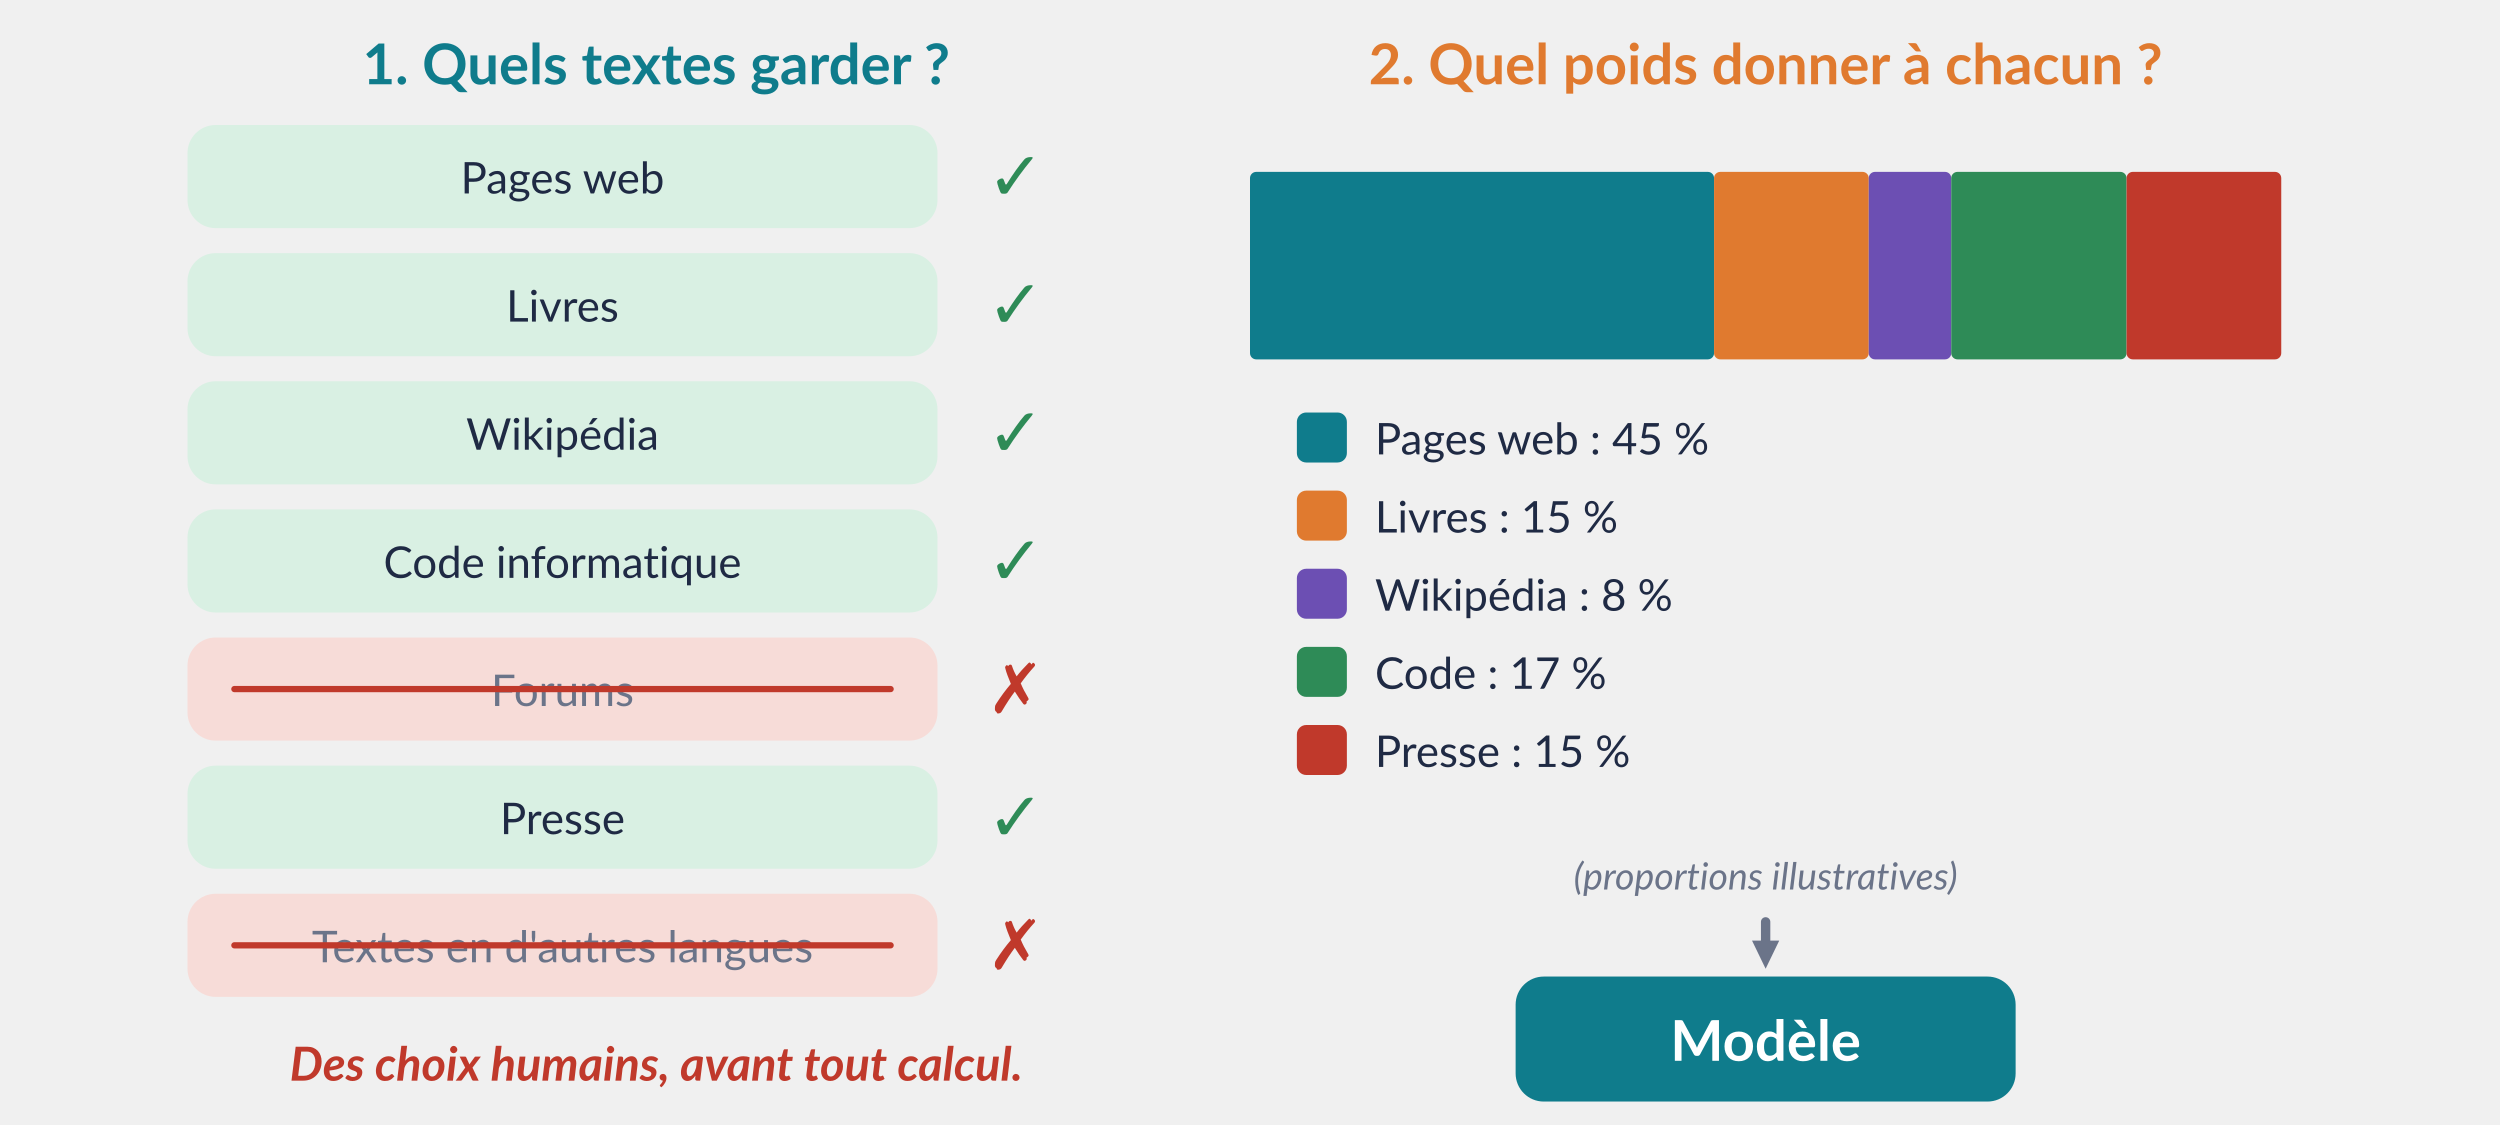
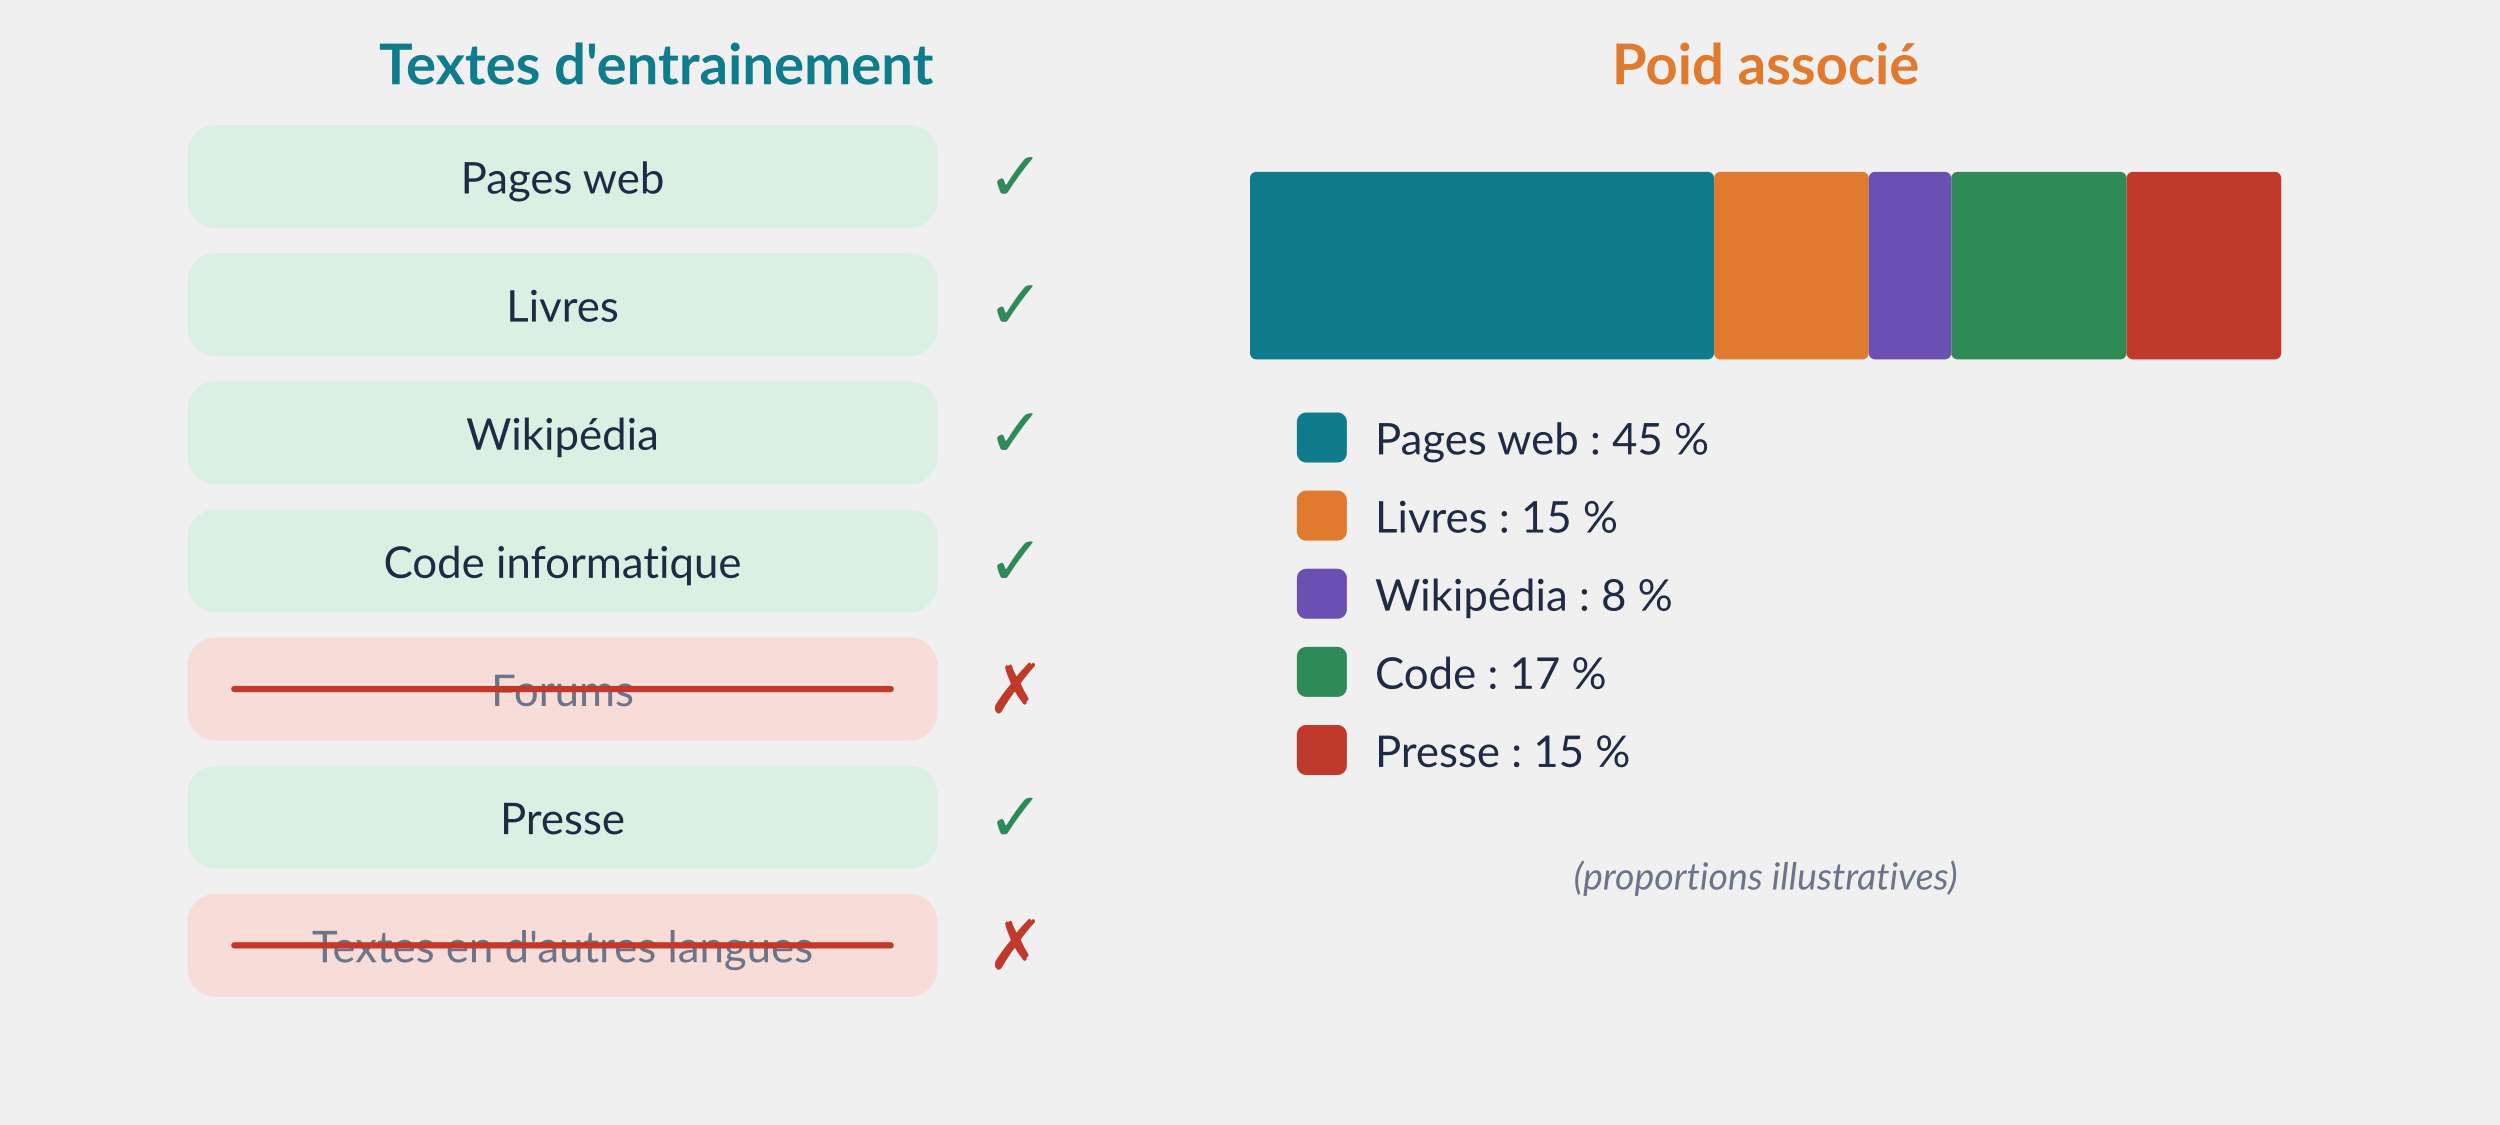
<svg xmlns="http://www.w3.org/2000/svg" viewBox="0 0 1600 720" width="1600" height="720">
  <text font-family="Lato, 'Noto Sans', 'Helvetica Neue', Arial, sans-serif" font-size="36" fill="#0f7c8c" font-weight="bold" text-anchor="middle" dominant-baseline="central" style="">
-     <tspan x="420" y="40.0">1. Quels textes garder ?</tspan>
+     <tspan x="420" y="40.0">Textes d'entrainement</tspan>
  </text>
  <rect x="120" y="80" width="480" height="66" rx="18" fill="#d9f0e3" opacity="1" />
  <text font-family="Lato, 'Noto Sans', 'Helvetica Neue', Arial, sans-serif" font-size="28" fill="#1f2a44" font-weight="normal" text-anchor="middle" dominant-baseline="central" style="">
    <tspan x="360.0" y="113.0">Pages web</tspan>
  </text>
  <text font-family="Lato, 'Noto Sans', 'Helvetica Neue', Arial, sans-serif" font-size="44" fill="#2e8b57" font-weight="bold" text-anchor="middle" dominant-baseline="central" style="">
    <tspan x="650" y="113.0">✓</tspan>
  </text>
  <rect x="120" y="162" width="480" height="66" rx="18" fill="#d9f0e3" opacity="1" />
  <text font-family="Lato, 'Noto Sans', 'Helvetica Neue', Arial, sans-serif" font-size="28" fill="#1f2a44" font-weight="normal" text-anchor="middle" dominant-baseline="central" style="">
    <tspan x="360.0" y="195.0">Livres</tspan>
  </text>
  <text font-family="Lato, 'Noto Sans', 'Helvetica Neue', Arial, sans-serif" font-size="44" fill="#2e8b57" font-weight="bold" text-anchor="middle" dominant-baseline="central" style="">
    <tspan x="650" y="195.0">✓</tspan>
  </text>
  <rect x="120" y="244" width="480" height="66" rx="18" fill="#d9f0e3" opacity="1" />
  <text font-family="Lato, 'Noto Sans', 'Helvetica Neue', Arial, sans-serif" font-size="28" fill="#1f2a44" font-weight="normal" text-anchor="middle" dominant-baseline="central" style="">
    <tspan x="360.0" y="277.0">Wikipédia</tspan>
  </text>
  <text font-family="Lato, 'Noto Sans', 'Helvetica Neue', Arial, sans-serif" font-size="44" fill="#2e8b57" font-weight="bold" text-anchor="middle" dominant-baseline="central" style="">
    <tspan x="650" y="277.0">✓</tspan>
  </text>
  <rect x="120" y="326" width="480" height="66" rx="18" fill="#d9f0e3" opacity="1" />
  <text font-family="Lato, 'Noto Sans', 'Helvetica Neue', Arial, sans-serif" font-size="28" fill="#1f2a44" font-weight="normal" text-anchor="middle" dominant-baseline="central" style="">
    <tspan x="360.0" y="359.0">Code informatique</tspan>
  </text>
  <text font-family="Lato, 'Noto Sans', 'Helvetica Neue', Arial, sans-serif" font-size="44" fill="#2e8b57" font-weight="bold" text-anchor="middle" dominant-baseline="central" style="">
    <tspan x="650" y="359.0">✓</tspan>
  </text>
  <rect x="120" y="408" width="480" height="66" rx="18" fill="#f7dcd8" opacity="1" />
  <text font-family="Lato, 'Noto Sans', 'Helvetica Neue', Arial, sans-serif" font-size="28" fill="#6b7489" font-weight="normal" text-anchor="middle" dominant-baseline="central" style="">
    <tspan x="360.0" y="441.0">Forums</tspan>
  </text>
  <text font-family="Lato, 'Noto Sans', 'Helvetica Neue', Arial, sans-serif" font-size="44" fill="#c0392b" font-weight="bold" text-anchor="middle" dominant-baseline="central" style="">
    <tspan x="650" y="441.0">✗</tspan>
  </text>
  <line x1="150" y1="441" x2="570" y2="441" stroke="#c0392b" stroke-width="4" stroke-linecap="round" opacity="1" />
  <rect x="120" y="490" width="480" height="66" rx="18" fill="#d9f0e3" opacity="1" />
  <text font-family="Lato, 'Noto Sans', 'Helvetica Neue', Arial, sans-serif" font-size="28" fill="#1f2a44" font-weight="normal" text-anchor="middle" dominant-baseline="central" style="">
    <tspan x="360.0" y="523.0">Presse</tspan>
  </text>
  <text font-family="Lato, 'Noto Sans', 'Helvetica Neue', Arial, sans-serif" font-size="44" fill="#2e8b57" font-weight="bold" text-anchor="middle" dominant-baseline="central" style="">
    <tspan x="650" y="523.0">✓</tspan>
  </text>
  <rect x="120" y="572" width="480" height="66" rx="18" fill="#f7dcd8" opacity="1" />
  <text font-family="Lato, 'Noto Sans', 'Helvetica Neue', Arial, sans-serif" font-size="28" fill="#6b7489" font-weight="normal" text-anchor="middle" dominant-baseline="central" style="">
    <tspan x="360.0" y="605.0">Textes en d'autres langues</tspan>
  </text>
  <text font-family="Lato, 'Noto Sans', 'Helvetica Neue', Arial, sans-serif" font-size="44" fill="#c0392b" font-weight="bold" text-anchor="middle" dominant-baseline="central" style="">
    <tspan x="650" y="605.0">✗</tspan>
  </text>
  <line x1="150" y1="605" x2="570" y2="605" stroke="#c0392b" stroke-width="4" stroke-linecap="round" opacity="1" />
  <text font-family="Lato, 'Noto Sans', 'Helvetica Neue', Arial, sans-serif" font-size="36" fill="#e07a2f" font-weight="bold" text-anchor="middle" dominant-baseline="central" style="">
-     <tspan x="1130" y="40.0">2. Quel poids donner à chacun ?</tspan>
+     <tspan x="1130" y="40.0">Poid associé</tspan>
  </text>
  <rect x="800" y="110" width="297.0" height="120" rx="4" fill="#0f7c8c" opacity="1" />
  <rect x="1097.0" y="110" width="99.0" height="120" rx="4" fill="#e07a2f" opacity="1" />
  <rect x="1196.0" y="110" width="52.8" height="120" rx="4" fill="#6c4fb3" opacity="1" />
  <rect x="1248.8" y="110" width="112.2" height="120" rx="4" fill="#2e8b57" opacity="1" />
  <rect x="1361.0" y="110" width="99.0" height="120" rx="4" fill="#c0392b" opacity="1" />
  <rect x="830" y="264" width="32" height="32" rx="6" fill="#0f7c8c" opacity="1" />
  <text font-family="Lato, 'Noto Sans', 'Helvetica Neue', Arial, sans-serif" font-size="28" fill="#1f2a44" font-weight="normal" text-anchor="start" dominant-baseline="central" style="">
    <tspan x="880" y="280.0">Pages web : 45 %</tspan>
  </text>
  <rect x="830" y="314" width="32" height="32" rx="6" fill="#e07a2f" opacity="1" />
  <text font-family="Lato, 'Noto Sans', 'Helvetica Neue', Arial, sans-serif" font-size="28" fill="#1f2a44" font-weight="normal" text-anchor="start" dominant-baseline="central" style="">
    <tspan x="880" y="330.0">Livres : 15 %</tspan>
  </text>
  <rect x="830" y="364" width="32" height="32" rx="6" fill="#6c4fb3" opacity="1" />
  <text font-family="Lato, 'Noto Sans', 'Helvetica Neue', Arial, sans-serif" font-size="28" fill="#1f2a44" font-weight="normal" text-anchor="start" dominant-baseline="central" style="">
    <tspan x="880" y="380.0">Wikipédia : 8 %</tspan>
  </text>
  <rect x="830" y="414" width="32" height="32" rx="6" fill="#2e8b57" opacity="1" />
  <text font-family="Lato, 'Noto Sans', 'Helvetica Neue', Arial, sans-serif" font-size="28" fill="#1f2a44" font-weight="normal" text-anchor="start" dominant-baseline="central" style="">
    <tspan x="880" y="430.0">Code : 17 %</tspan>
  </text>
  <rect x="830" y="464" width="32" height="32" rx="6" fill="#c0392b" opacity="1" />
  <text font-family="Lato, 'Noto Sans', 'Helvetica Neue', Arial, sans-serif" font-size="28" fill="#1f2a44" font-weight="normal" text-anchor="start" dominant-baseline="central" style="">
    <tspan x="880" y="480.0">Presse : 15 %</tspan>
  </text>
  <text font-family="Lato, 'Noto Sans', 'Helvetica Neue', Arial, sans-serif" font-size="24" fill="#6b7489" font-weight="normal" text-anchor="middle" dominant-baseline="central" style="font-style:italic;">
    <tspan x="1130" y="560.0">(proportions illustratives)</tspan>
  </text>
-   <line x1="1130" y1="590" x2="1130.0" y2="604.0" stroke="#6b7489" stroke-width="6" stroke-linecap="round" opacity="1" />
-   <polygon points="1130,620 1121.3,602.0 1138.7,602.0" fill="#6b7489" opacity="1" />
-   <rect x="970.0" y="625.0" width="320" height="80" rx="18" fill="#0f7c8c" opacity="1" />
-   <text font-family="Lato, 'Noto Sans', 'Helvetica Neue', Arial, sans-serif" font-size="36" fill="#ffffff" font-weight="bold" text-anchor="middle" dominant-baseline="central" style="">
-     <tspan x="1130.0" y="665.0">Modèle</tspan>
-   </text>
-   <text font-family="Lato, 'Noto Sans', 'Helvetica Neue', Arial, sans-serif" font-size="30" fill="#c0392b" font-weight="bold" text-anchor="middle" dominant-baseline="central" style="font-style:italic;">
-     <tspan x="420" y="680.0">Des choix humains, avant tout calcul.</tspan>
-   </text>
</svg>
